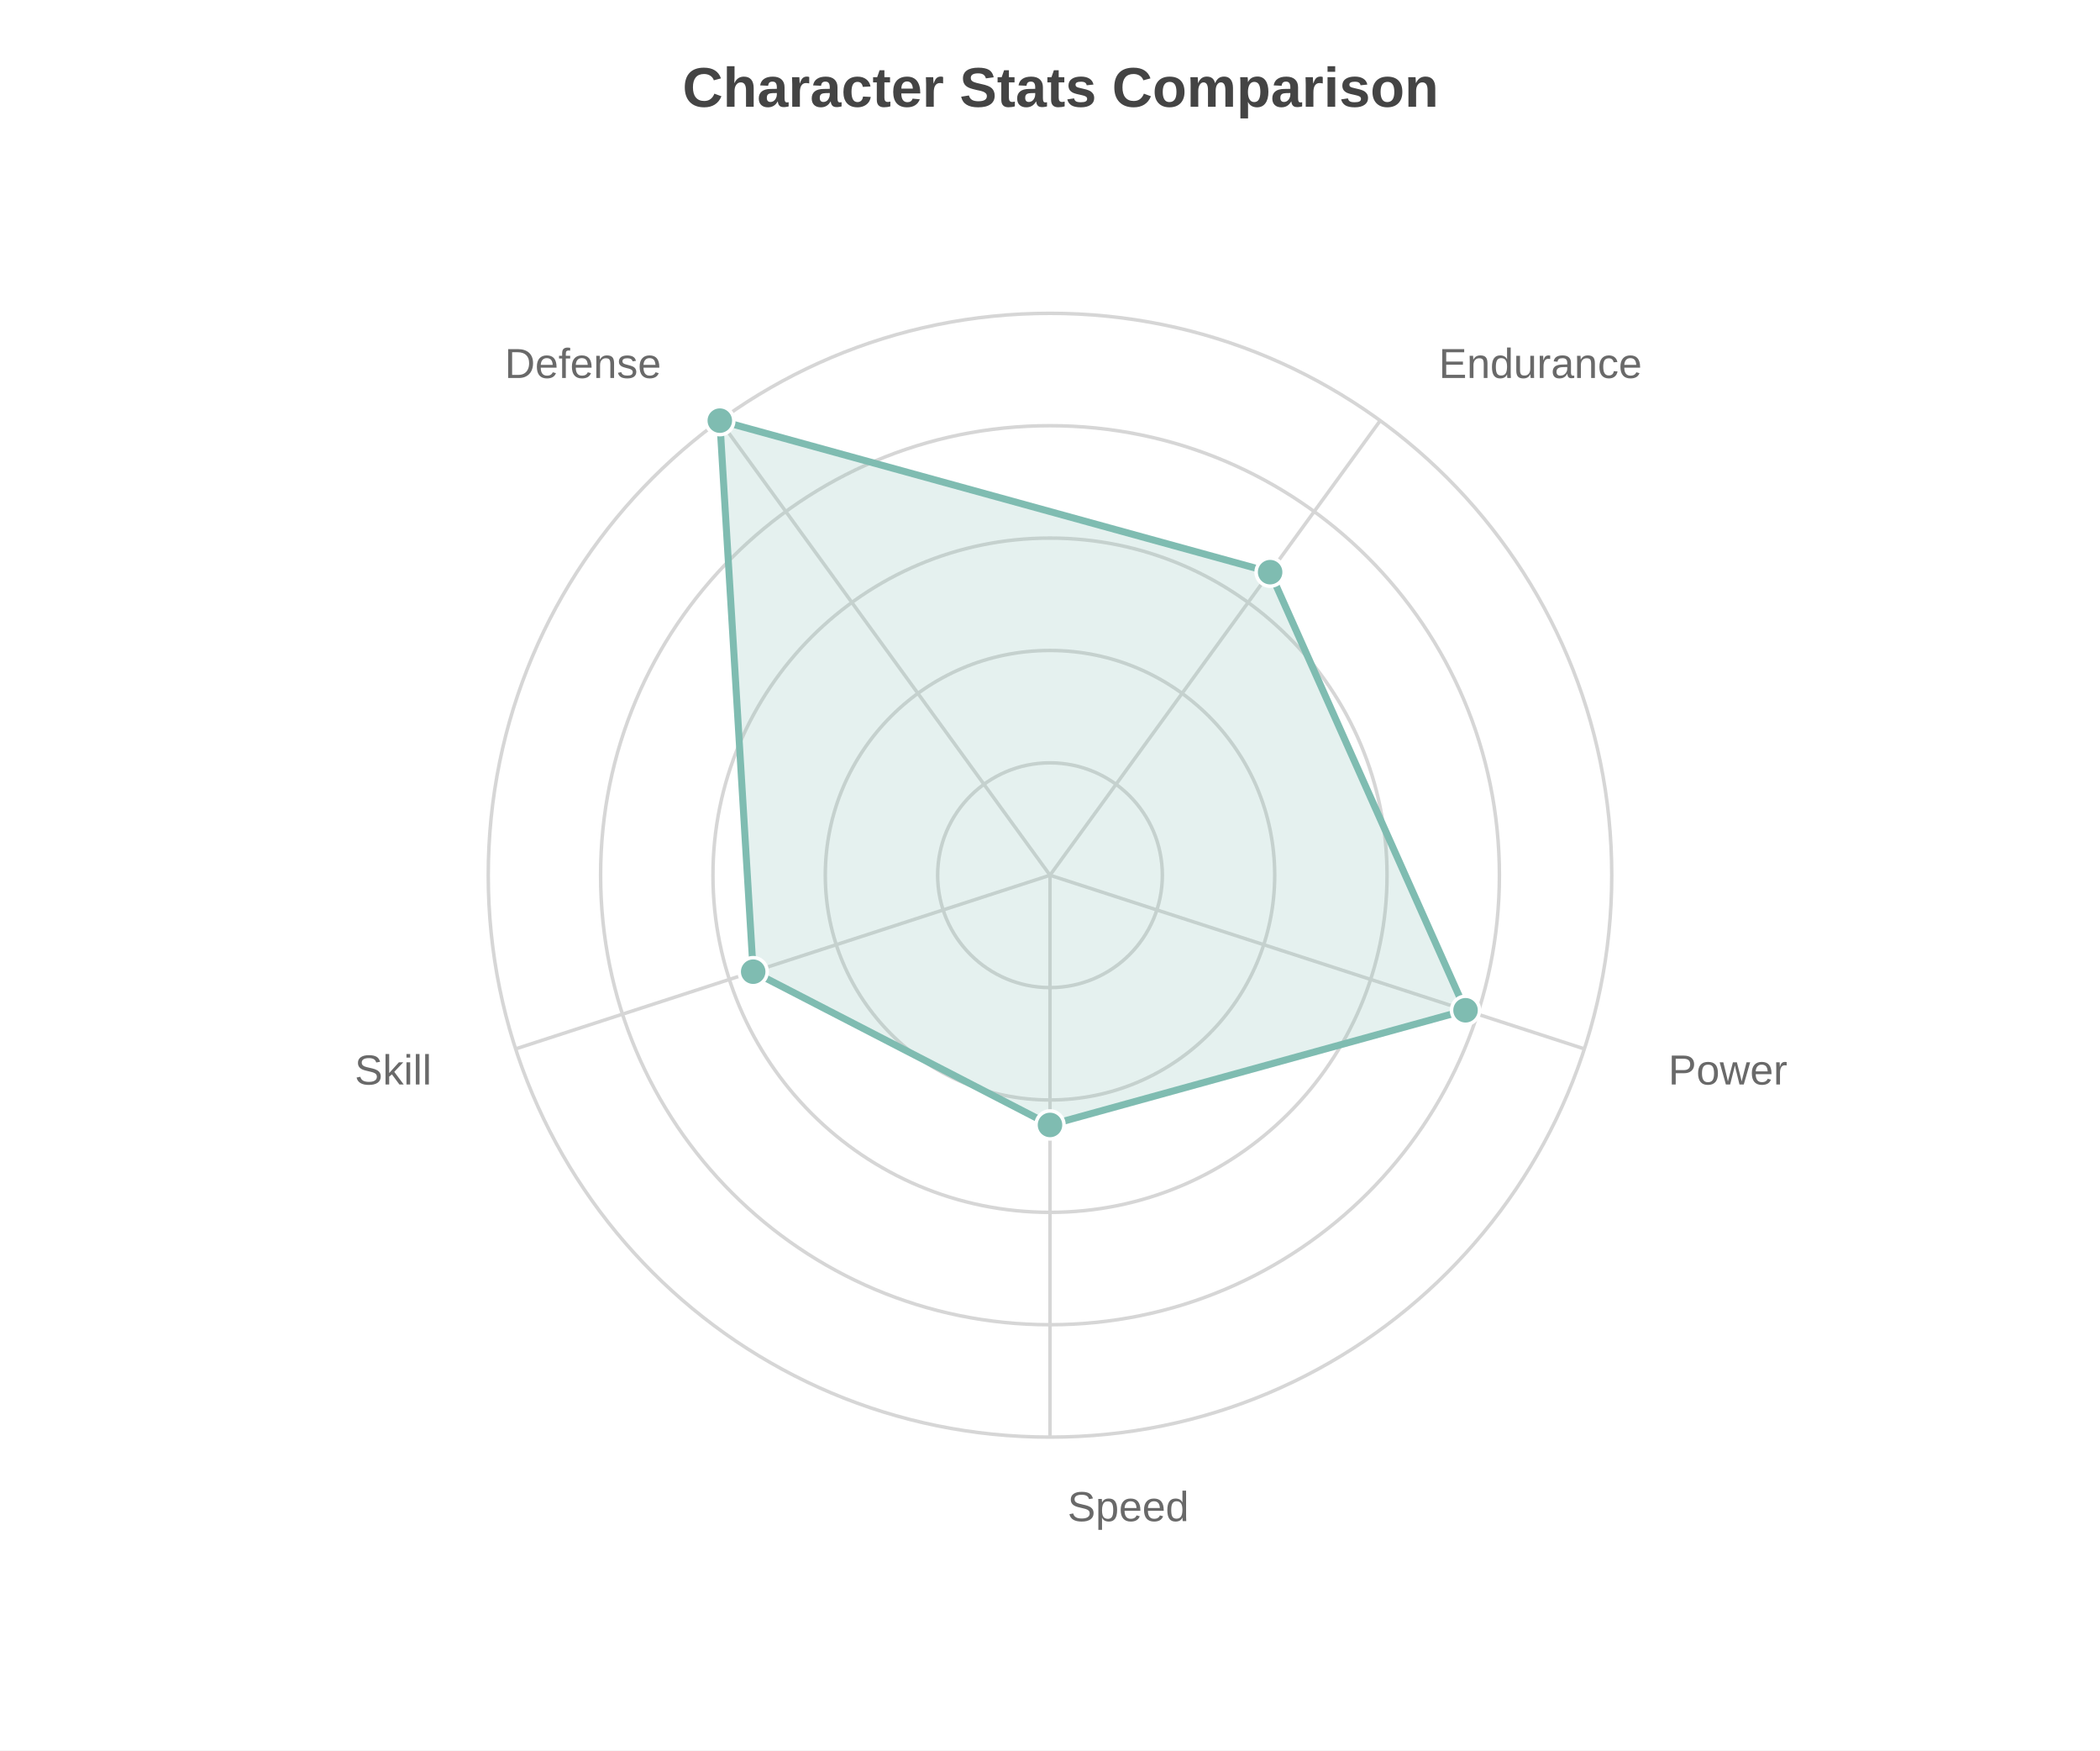
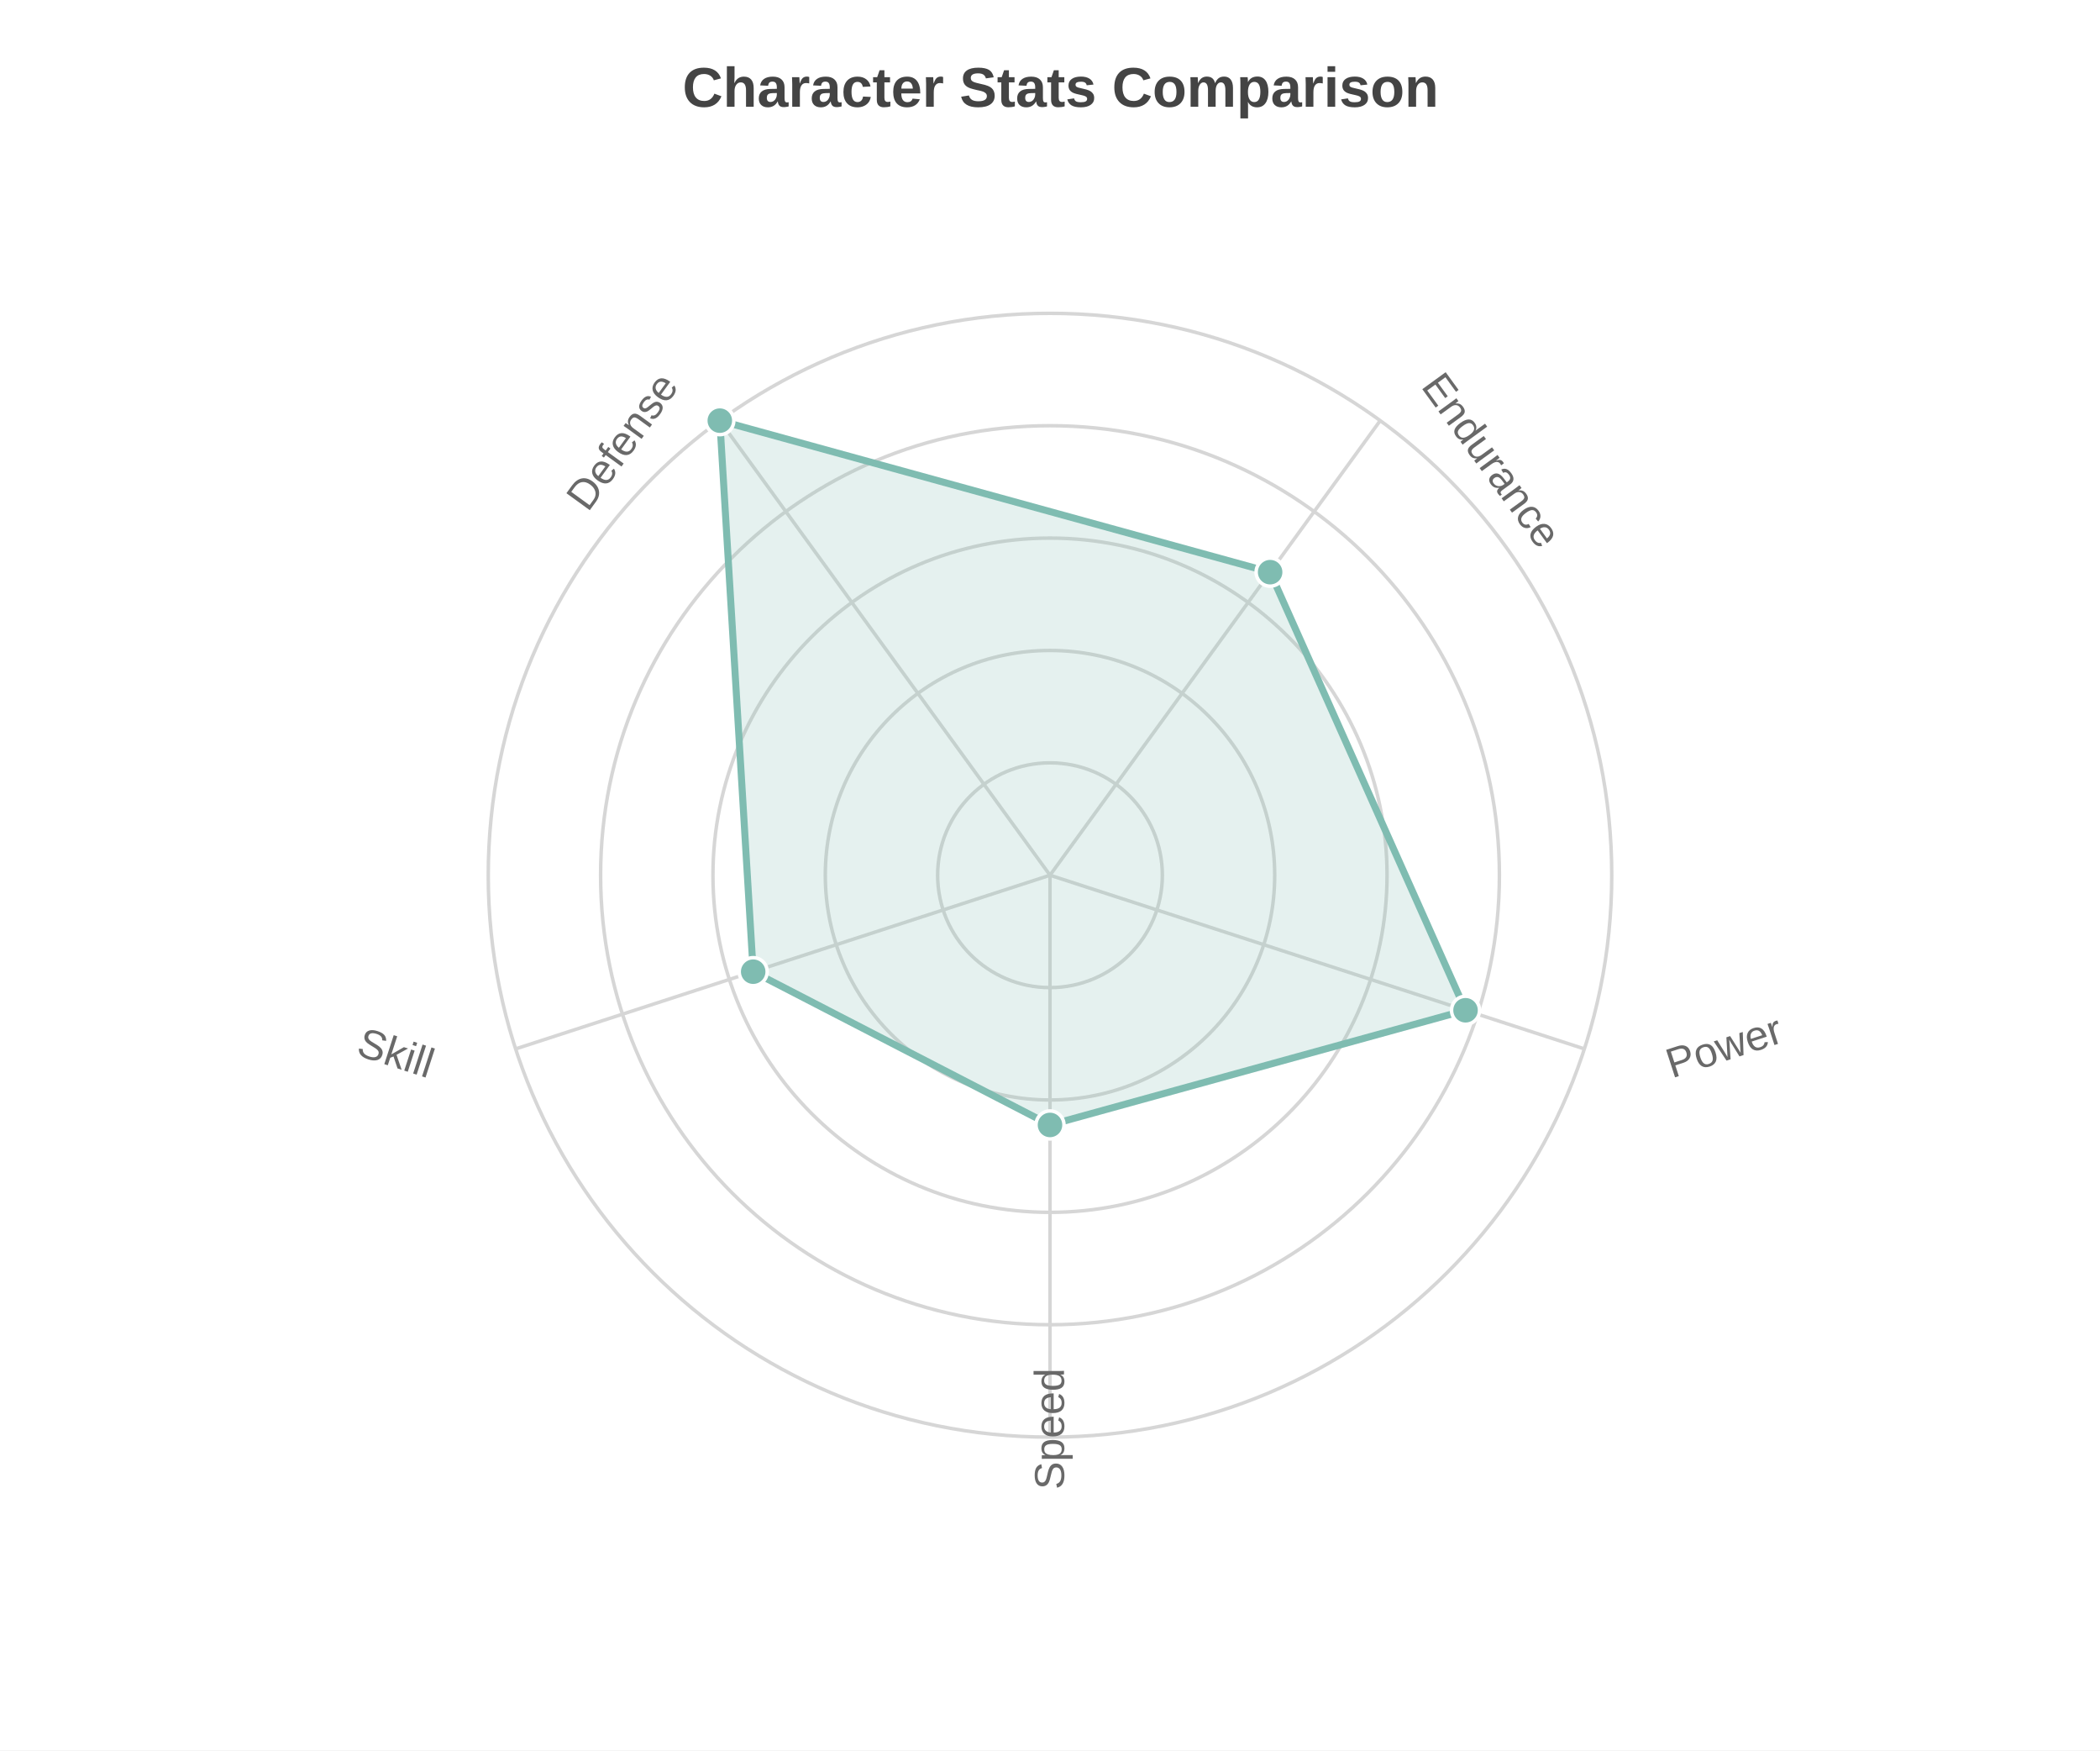
<svg xmlns="http://www.w3.org/2000/svg" width="600" height="500" viewBox="0 0 600 500">
  <path fill="#FFFFFF" d="M0 0 h600 v500 h-600 v-500Z" />
  <text transform="translate(-105.0, 18)" fill="#444444" font-family="Arial" font-weight="bold" font-size="16" x="300.0" y="12.5">Character Stats Comparison</text>
  <defs>
    <clipPath id="plot-clip">
      <rect x="0" y="0" width="540.0" height="423.0" />
    </clipPath>
  </defs>
  <g opacity="0.8" transform="">
    <circle cx="300.0" cy="250.0" r="32.1" fill="none" stroke="#CCCCCC" stroke-width="1" />
    <circle cx="300.0" cy="250.0" r="64.2" fill="none" stroke="#CCCCCC" stroke-width="1" />
    <circle cx="300.0" cy="250.0" r="96.3" fill="none" stroke="#CCCCCC" stroke-width="1" />
    <circle cx="300.0" cy="250.0" r="128.4" fill="none" stroke="#CCCCCC" stroke-width="1" />
    <circle cx="300.0" cy="250.0" r="160.5" fill="none" stroke="#CCCCCC" stroke-width="1" />
    <path d="M300.0 250.0 L300.0 410.5" stroke="#CCCCCC" stroke-width="1" />
-     <text x="305.0" y="434.5" fill="#444444" font-size="12" font-family="Arial" text-anchor="start">Speed</text>
+     <text x="305.0" y="434.5" fill="#444444" font-size="12" font-family="Arial" text-anchor="start" transform="rotate(-90.0, 300.0, 430.5)">Speed</text>
    <path d="M300.0 250.0 L452.645 299.597" stroke="#CCCCCC" stroke-width="1" />
-     <text x="476.666" y="309.778" fill="#444444" font-size="12" font-family="Arial" text-anchor="start">Power</text>
+     <text x="476.666" y="309.778" fill="#444444" font-size="12" font-family="Arial" text-anchor="start" transform="rotate(-18.0, 471.6657, 305.7776)">Power</text>
    <path d="M300.0 250.0 L394.34 120.153" stroke="#CCCCCC" stroke-width="1" />
-     <text x="411.095" y="107.972" fill="#444444" font-size="12" font-family="Arial" text-anchor="start">Endurance</text>
+     <text x="411.095" y="107.972" fill="#444444" font-size="12" font-family="Arial" text-anchor="start" transform="rotate(54.0, 406.0952, 103.9724)">Endurance</text>
    <path d="M300.0 250.0 L205.66 120.153" stroke="#CCCCCC" stroke-width="1" />
-     <text x="188.905" y="107.972" fill="#444444" font-size="12" font-family="Arial" text-anchor="end">Defense</text>
+     <text x="188.905" y="107.972" fill="#444444" font-size="12" font-family="Arial" text-anchor="end" transform="rotate(306.0, 193.9048, 103.9724)">Defense</text>
    <path d="M300.0 250.0 L147.355 299.597" stroke="#CCCCCC" stroke-width="1" />
-     <text x="123.334" y="309.778" fill="#444444" font-size="12" font-family="Arial" text-anchor="end">Skill</text>
+     <text x="123.334" y="309.778" fill="#444444" font-size="12" font-family="Arial" text-anchor="end" transform="rotate(378.0, 128.3343, 305.7776)">Skill</text>
    <path d="M300.0,321.333 418.724,288.576 362.893,163.435 205.66,120.153 215.197,277.554 Z" fill="#5fab9e" fill-opacity="0.2" stroke="#5fab9e" stroke-width="2" />
    <circle cx="300.0" cy="321.333" r="4" fill="#5fab9e" stroke="white" stroke-width="1" />
    <circle cx="418.724" cy="288.576" r="4" fill="#5fab9e" stroke="white" stroke-width="1" />
    <circle cx="362.893" cy="163.435" r="4" fill="#5fab9e" stroke="white" stroke-width="1" />
    <circle cx="205.66" cy="120.153" r="4" fill="#5fab9e" stroke="white" stroke-width="1" />
    <circle cx="215.197" cy="277.554" r="4" fill="#5fab9e" stroke="white" stroke-width="1" />
  </g>
</svg>
